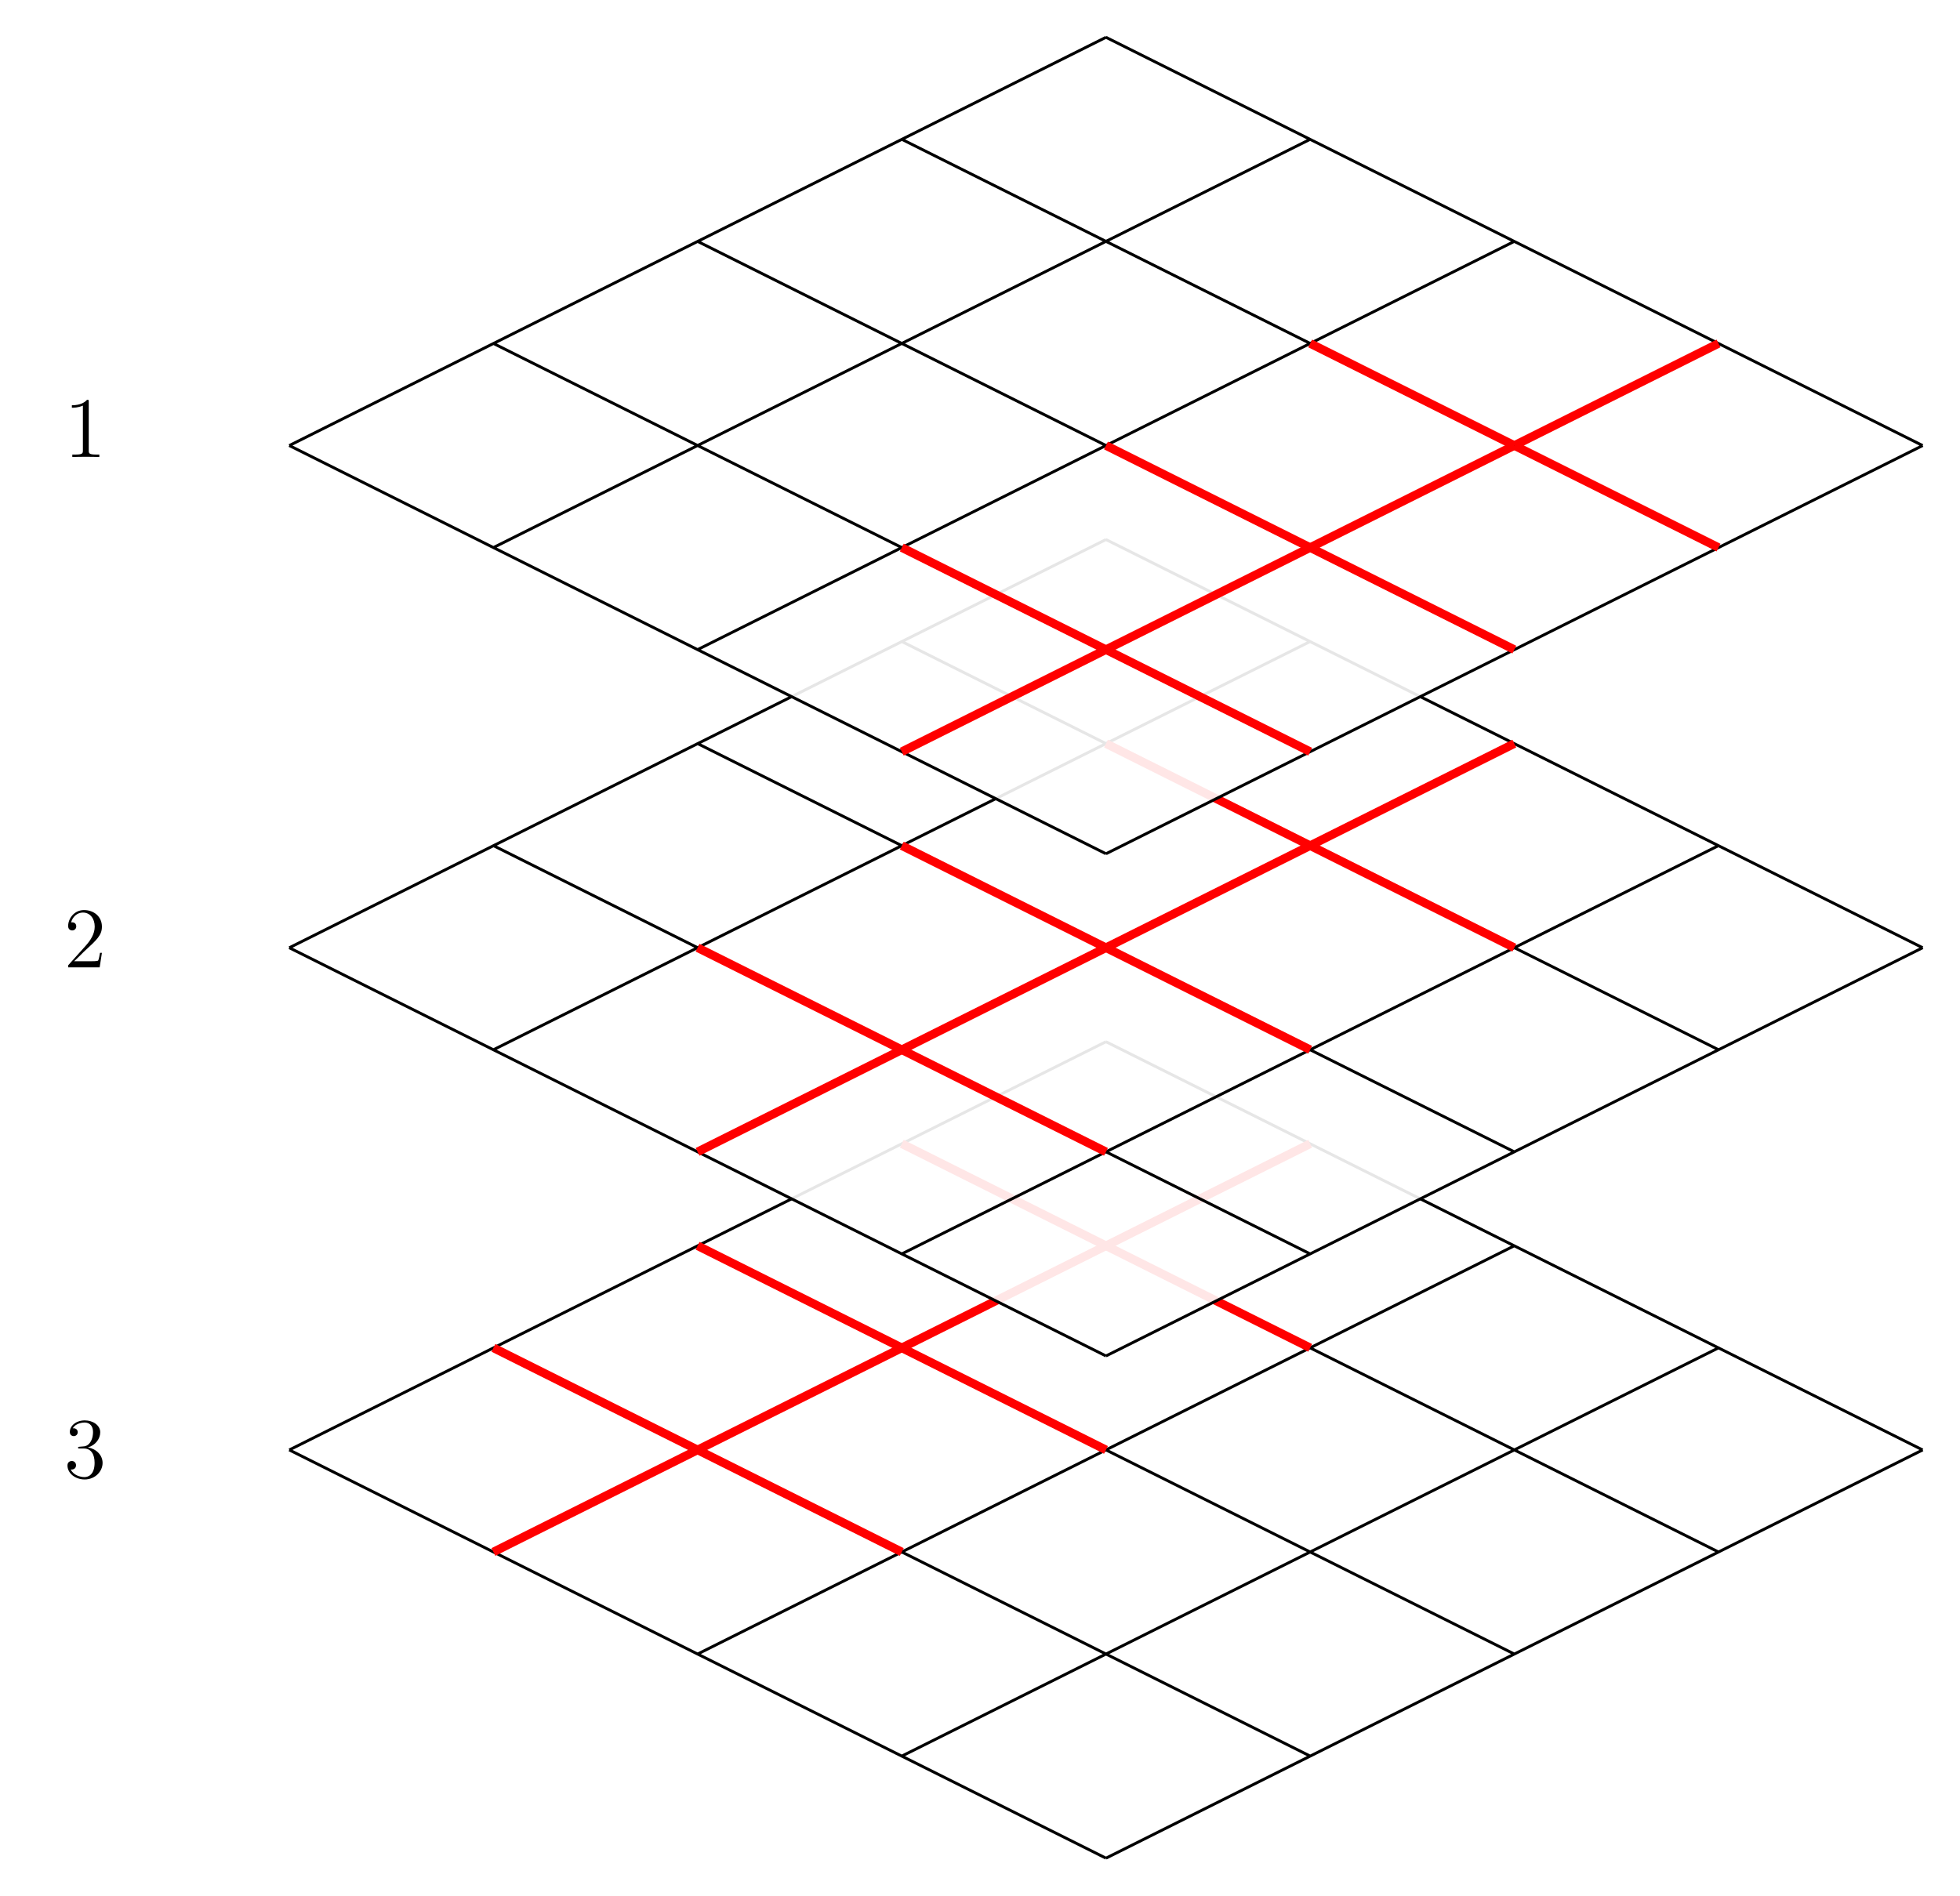
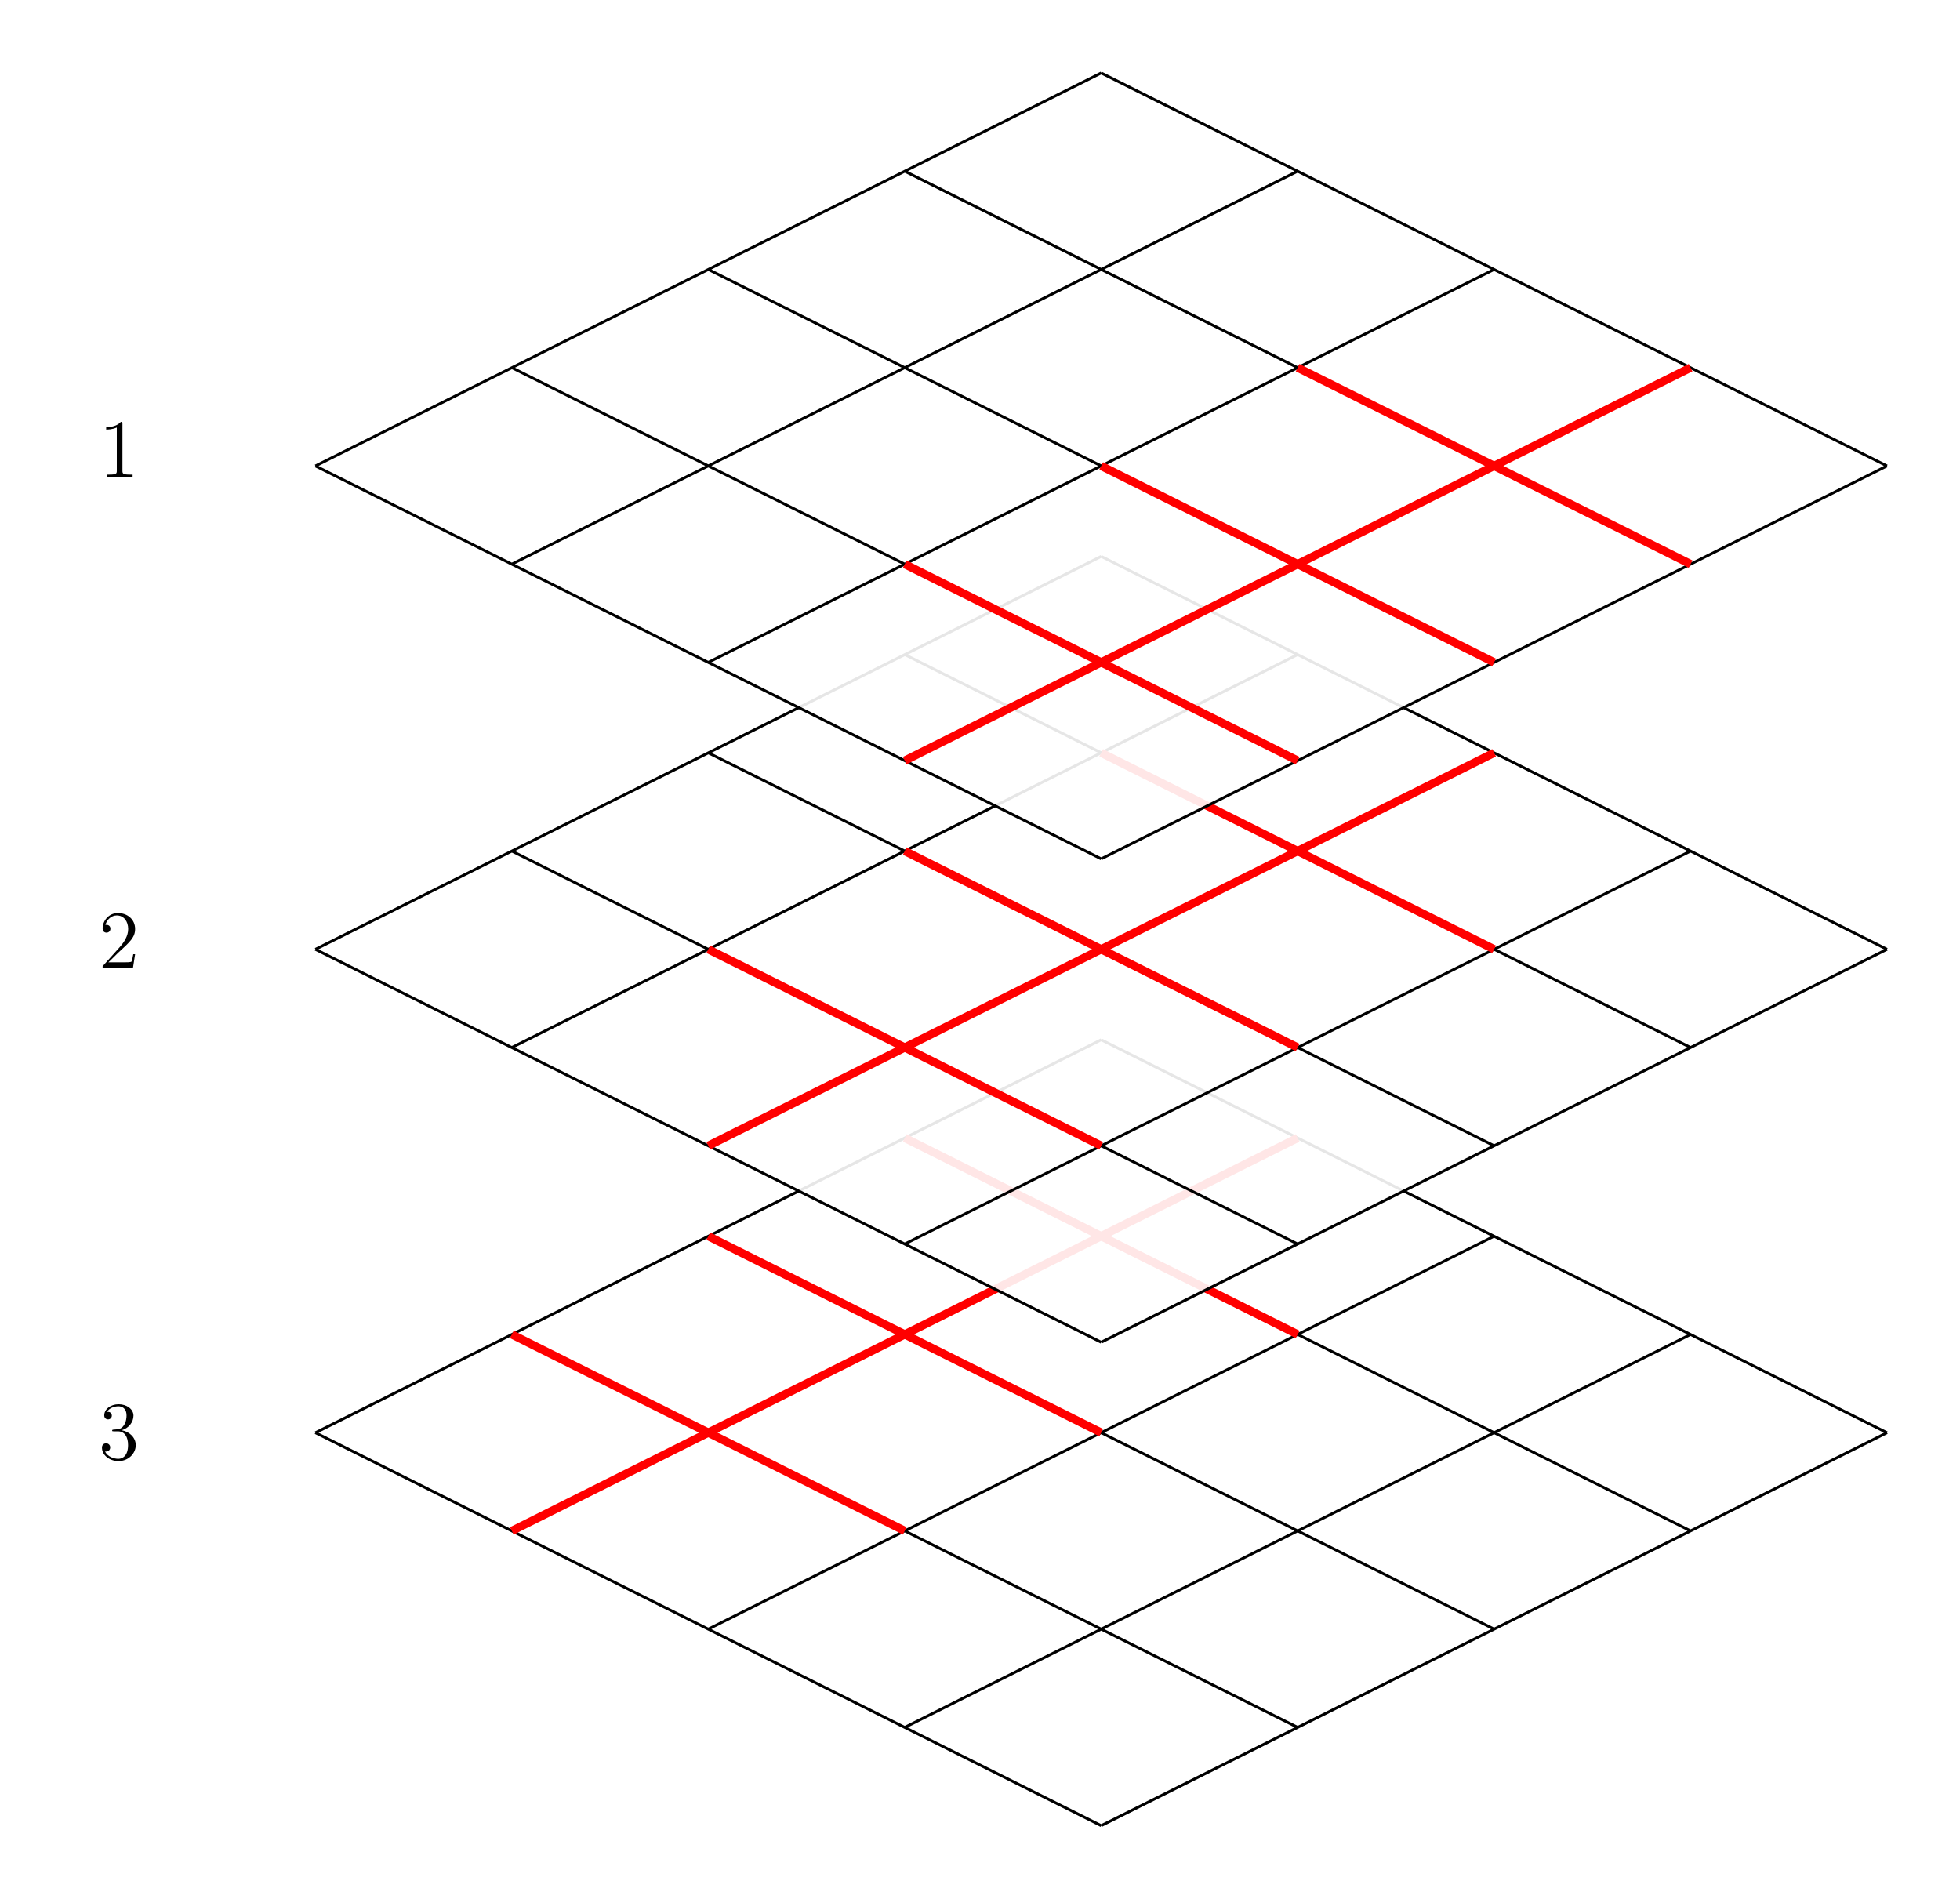
- <svg xmlns="http://www.w3.org/2000/svg" xmlns:xlink="http://www.w3.org/1999/xlink" width="272.108pt" height="263.219pt" viewBox="0 0 272.108 263.219" version="1.1">
+ <svg xmlns="http://www.w3.org/2000/svg" xmlns:xlink="http://www.w3.org/1999/xlink" width="282.801pt" height="273.917pt" viewBox="0 0 282.801 273.917" version="1.1">
  <defs>
    <g>
      <symbol overflow="visible" id="glyph0-0">
        <path style="stroke:none;" d="" />
      </symbol>
      <symbol overflow="visible" id="glyph0-1">
        <path style="stroke:none;" d="M 2.203 -4.297 C 2 -4.281 1.953 -4.266 1.953 -4.156 C 1.953 -4.047 2.016 -4.047 2.219 -4.047 L 2.766 -4.047 C 3.797 -4.047 4.25 -3.203 4.25 -2.062 C 4.25 -0.484 3.438 -0.078 2.844 -0.078 C 2.266 -0.078 1.297 -0.344 0.938 -1.141 C 1.328 -1.078 1.672 -1.297 1.672 -1.719 C 1.672 -2.062 1.422 -2.312 1.094 -2.312 C 0.797 -2.312 0.484 -2.141 0.484 -1.688 C 0.484 -0.625 1.547 0.25 2.875 0.25 C 4.297 0.25 5.359 -0.844 5.359 -2.047 C 5.359 -3.141 4.469 -4 3.328 -4.203 C 4.359 -4.5 5.031 -5.375 5.031 -6.312 C 5.031 -7.25 4.047 -7.953 2.891 -7.953 C 1.703 -7.953 0.812 -7.219 0.812 -6.344 C 0.812 -5.875 1.188 -5.766 1.359 -5.766 C 1.609 -5.766 1.906 -5.953 1.906 -6.312 C 1.906 -6.688 1.609 -6.859 1.344 -6.859 C 1.281 -6.859 1.25 -6.859 1.219 -6.844 C 1.672 -7.656 2.797 -7.656 2.859 -7.656 C 3.25 -7.656 4.031 -7.484 4.031 -6.312 C 4.031 -6.078 4 -5.422 3.641 -4.906 C 3.281 -4.375 2.875 -4.344 2.562 -4.328 Z M 2.203 -4.297 " />
      </symbol>
      <symbol overflow="visible" id="glyph0-2">
        <path style="stroke:none;" d="M 5.266 -2.016 L 5 -2.016 C 4.953 -1.812 4.859 -1.141 4.75 -0.953 C 4.656 -0.844 3.984 -0.844 3.625 -0.844 L 1.406 -0.844 C 1.734 -1.125 2.469 -1.891 2.766 -2.172 C 4.594 -3.844 5.266 -4.469 5.266 -5.656 C 5.266 -7.031 4.172 -7.953 2.781 -7.953 C 1.406 -7.953 0.578 -6.766 0.578 -5.734 C 0.578 -5.125 1.109 -5.125 1.141 -5.125 C 1.406 -5.125 1.703 -5.312 1.703 -5.688 C 1.703 -6.031 1.484 -6.25 1.141 -6.25 C 1.047 -6.25 1.016 -6.25 0.984 -6.234 C 1.203 -7.047 1.859 -7.609 2.625 -7.609 C 3.641 -7.609 4.266 -6.75 4.266 -5.656 C 4.266 -4.641 3.688 -3.75 3 -2.984 L 0.578 -0.281 L 0.578 0 L 4.953 0 Z M 5.266 -2.016 " />
      </symbol>
      <symbol overflow="visible" id="glyph0-3">
        <path style="stroke:none;" d="M 3.438 -7.656 C 3.438 -7.938 3.438 -7.953 3.203 -7.953 C 2.922 -7.625 2.312 -7.188 1.094 -7.188 L 1.094 -6.844 C 1.359 -6.844 1.953 -6.844 2.625 -7.141 L 2.625 -0.922 C 2.625 -0.484 2.578 -0.344 1.531 -0.344 L 1.156 -0.344 L 1.156 0 C 1.484 -0.031 2.641 -0.031 3.031 -0.031 C 3.438 -0.031 4.578 -0.031 4.906 0 L 4.906 -0.344 L 4.531 -0.344 C 3.484 -0.344 3.438 -0.484 3.438 -0.922 Z M 3.438 -7.656 " />
      </symbol>
    </g>
    <clipPath id="clip1">
-       <path d="M 34 139 L 272.109 139 L 272.109 263.219 L 34 263.219 Z M 34 139 " />
+       <path d="M 5 5 L 278 5 L 278 269 L 5 269 Z M 5 5 " />
    </clipPath>
    <clipPath id="clip2">
-       <path d="M 34 69 L 272.109 69 L 272.109 194 L 34 194 Z M 34 69 " />
+       <path d="M 5.18 264.75 L 5.18 9.164 C 5.18 6.961 6.961 5.176 9.164 5.176 L 273.637 5.176 C 275.836 5.176 277.621 6.961 277.621 9.164 L 277.621 264.75 C 277.621 266.953 275.836 268.738 273.637 268.738 L 9.164 268.738 C 6.961 268.738 5.18 266.953 5.18 264.75 Z M 5.18 264.75 " />
    </clipPath>
+     <linearGradient id="linear0" gradientUnits="userSpaceOnUse" x1="0" y1="25.003" x2="0" y2="74.997" gradientTransform="matrix(5.44952,0,0,-5.27182,-131.0759,400.548)">
+       <stop offset="0" style="stop-color:rgb(100%,100%,100%);stop-opacity:1;" />
+       <stop offset="0.5" style="stop-color:rgb(100%,100%,100%);stop-opacity:1;" />
+       <stop offset="1" style="stop-color:rgb(100%,100%,100%);stop-opacity:1;" />
+     </linearGradient>
    <clipPath id="clip3">
-       <path d="M 34 0 L 272.109 0 L 272.109 125 L 34 125 Z M 34 0 " />
+       <path d="M 0 0 L 282.801 0 L 282.801 273.918 L 0 273.918 Z M 0 0 " />
    </clipPath>
  </defs>
-   <g id="surface1">
+   <g id="surface11">
+     <g clip-path="url(#clip1)" clip-rule="nonzero">
+       <g clip-path="url(#clip2)" clip-rule="nonzero">
+         <path style=" stroke:none;fill-rule:nonzero;fill:url(#linear0);" d="M 5.18 268.738 L 5.18 5.176 L 277.621 5.176 L 277.621 268.738 Z M 5.18 268.738 " />
+       </g>
+     </g>
+     <g clip-path="url(#clip3)" clip-rule="nonzero">
+       <path style="fill:none;stroke-width:0.399;stroke-linecap:butt;stroke-linejoin:miter;stroke:rgb(100%,100%,100%);stroke-opacity:1;stroke-miterlimit:10;" d="M -153.708 -1.36 L -153.708 254.226 C -153.708 256.429 -151.927 258.214 -149.724 258.214 L 114.749 258.214 C 116.948 258.214 118.733 256.429 118.733 254.226 L 118.733 -1.36 C 118.733 -3.563 116.948 -5.348 114.749 -5.348 L -149.724 -5.348 C -151.927 -5.348 -153.708 -3.563 -153.708 -1.36 Z M -153.708 -1.36 " transform="matrix(1,0,0,-1,158.888,263.39)" />
+     </g>
    <g style="fill:rgb(0%,0%,0%);fill-opacity:1;">
-       <use xlink:href="#glyph0-1" x="8.883" y="205.198" />
+       <use xlink:href="#glyph0-1" x="14.229" y="210.549" />
    </g>
-     <path style=" stroke:none;fill-rule:nonzero;fill:rgb(100%,100%,100%);fill-opacity:0.9;" d="M 153.543 258.039 L 40.156 201.344 L 153.543 144.652 L 266.93 201.344 Z M 153.543 258.039 " />
-     <g clip-path="url(#clip1)" clip-rule="nonzero">
-       <path style="fill:none;stroke-width:0.399;stroke-linecap:butt;stroke-linejoin:miter;stroke:rgb(0%,0%,0%);stroke-opacity:1;stroke-miterlimit:10;" d="M 0.001 -0.001 L 113.388 56.694 M -28.347 14.175 L 85.04 70.866 M -56.694 28.347 L 56.692 85.042 M -85.042 42.518 L 28.349 99.214 M -113.378 56.69 L 0.009 113.382 M 0.001 -0.001 L -113.386 56.694 M 28.349 14.175 L -85.042 70.866 M 56.692 28.347 L -56.694 85.042 M 85.04 42.518 L -28.347 99.214 M 113.376 56.69 L -0.011 113.382 " transform="matrix(1,0,0,-1,153.542,258.038)" />
+     <path style=" stroke:none;fill-rule:nonzero;fill:rgb(100%,100%,100%);fill-opacity:0.9;" d="M 158.887 263.391 L 45.5 206.695 L 158.887 150.004 L 272.273 206.695 Z M 158.887 263.391 " />
+     <path style="fill:none;stroke-width:0.399;stroke-linecap:butt;stroke-linejoin:miter;stroke:rgb(0%,0%,0%);stroke-opacity:1;stroke-miterlimit:10;" d="M -0.001 -0.001 L 113.385 56.695 M -28.345 14.175 L 85.042 70.867 M -56.693 28.347 L 56.694 85.042 M -85.04 42.519 L 28.346 99.214 M -113.376 56.687 L 0.01 113.382 M -0.001 -0.001 L -113.388 56.695 M 28.346 14.175 L -85.04 70.867 M 56.694 28.347 L -56.693 85.042 M 85.042 42.519 L -28.345 99.214 M 113.378 56.687 L -0.009 113.382 " transform="matrix(1,0,0,-1,158.888,263.39)" />
+     <path style="fill:none;stroke-width:1.196;stroke-linecap:butt;stroke-linejoin:miter;stroke:rgb(100%,0%,0%);stroke-opacity:1;stroke-miterlimit:10;" d="M -56.693 56.695 L -85.04 42.519 " transform="matrix(1,0,0,-1,158.888,263.39)" />
+     <path style="fill:none;stroke-width:1.196;stroke-linecap:butt;stroke-linejoin:miter;stroke:rgb(100%,0%,0%);stroke-opacity:1;stroke-miterlimit:10;" d="M -56.693 56.695 L -28.345 42.519 " transform="matrix(1,0,0,-1,158.888,263.39)" />
+     <path style="fill:none;stroke-width:1.196;stroke-linecap:butt;stroke-linejoin:miter;stroke:rgb(100%,0%,0%);stroke-opacity:1;stroke-miterlimit:10;" d="M -56.693 56.695 L -28.345 70.867 " transform="matrix(1,0,0,-1,158.888,263.39)" />
+     <path style="fill:none;stroke-width:1.196;stroke-linecap:butt;stroke-linejoin:miter;stroke:rgb(100%,0%,0%);stroke-opacity:1;stroke-miterlimit:10;" d="M -56.693 56.695 L -85.04 70.867 " transform="matrix(1,0,0,-1,158.888,263.39)" />
+     <path style="fill:none;stroke-width:1.196;stroke-linecap:butt;stroke-linejoin:miter;stroke:rgb(100%,0%,0%);stroke-opacity:1;stroke-miterlimit:10;" d="M -28.345 70.867 L -0.001 56.695 " transform="matrix(1,0,0,-1,158.888,263.39)" />
+     <path style="fill:none;stroke-width:1.196;stroke-linecap:butt;stroke-linejoin:miter;stroke:rgb(100%,0%,0%);stroke-opacity:1;stroke-miterlimit:10;" d="M -28.345 70.867 L -0.001 85.042 " transform="matrix(1,0,0,-1,158.888,263.39)" />
+     <path style="fill:none;stroke-width:1.196;stroke-linecap:butt;stroke-linejoin:miter;stroke:rgb(100%,0%,0%);stroke-opacity:1;stroke-miterlimit:10;" d="M -28.345 70.867 L -56.693 85.042 " transform="matrix(1,0,0,-1,158.888,263.39)" />
+     <path style="fill:none;stroke-width:1.196;stroke-linecap:butt;stroke-linejoin:miter;stroke:rgb(100%,0%,0%);stroke-opacity:1;stroke-miterlimit:10;" d="M -0.001 85.042 L 28.346 70.867 " transform="matrix(1,0,0,-1,158.888,263.39)" />
+     <path style="fill:none;stroke-width:1.196;stroke-linecap:butt;stroke-linejoin:miter;stroke:rgb(100%,0%,0%);stroke-opacity:1;stroke-miterlimit:10;" d="M -0.001 85.042 L 28.346 99.214 " transform="matrix(1,0,0,-1,158.888,263.39)" />
+     <path style="fill:none;stroke-width:1.196;stroke-linecap:butt;stroke-linejoin:miter;stroke:rgb(100%,0%,0%);stroke-opacity:1;stroke-miterlimit:10;" d="M -0.001 85.042 L -28.345 99.214 " transform="matrix(1,0,0,-1,158.888,263.39)" />
+     <g style="fill:rgb(0%,0%,0%);fill-opacity:1;">
+       <use xlink:href="#glyph0-2" x="14.229" y="139.683" />
    </g>
-     <path style="fill:none;stroke-width:1.196;stroke-linecap:butt;stroke-linejoin:miter;stroke:rgb(100%,0%,0%);stroke-opacity:1;stroke-miterlimit:10;" d="M -56.694 56.694 L -85.042 42.518 " transform="matrix(1,0,0,-1,153.542,258.038)" />
-     <path style="fill:none;stroke-width:1.196;stroke-linecap:butt;stroke-linejoin:miter;stroke:rgb(100%,0%,0%);stroke-opacity:1;stroke-miterlimit:10;" d="M -56.694 56.694 L -28.347 42.518 " transform="matrix(1,0,0,-1,153.542,258.038)" />
-     <path style="fill:none;stroke-width:1.196;stroke-linecap:butt;stroke-linejoin:miter;stroke:rgb(100%,0%,0%);stroke-opacity:1;stroke-miterlimit:10;" d="M -56.694 56.694 L -28.347 70.866 " transform="matrix(1,0,0,-1,153.542,258.038)" />
-     <path style="fill:none;stroke-width:1.196;stroke-linecap:butt;stroke-linejoin:miter;stroke:rgb(100%,0%,0%);stroke-opacity:1;stroke-miterlimit:10;" d="M -56.694 56.694 L -85.042 70.866 " transform="matrix(1,0,0,-1,153.542,258.038)" />
-     <path style="fill:none;stroke-width:1.196;stroke-linecap:butt;stroke-linejoin:miter;stroke:rgb(100%,0%,0%);stroke-opacity:1;stroke-miterlimit:10;" d="M -28.347 70.866 L 0.001 56.694 " transform="matrix(1,0,0,-1,153.542,258.038)" />
-     <path style="fill:none;stroke-width:1.196;stroke-linecap:butt;stroke-linejoin:miter;stroke:rgb(100%,0%,0%);stroke-opacity:1;stroke-miterlimit:10;" d="M -28.347 70.866 L 0.001 85.042 " transform="matrix(1,0,0,-1,153.542,258.038)" />
-     <path style="fill:none;stroke-width:1.196;stroke-linecap:butt;stroke-linejoin:miter;stroke:rgb(100%,0%,0%);stroke-opacity:1;stroke-miterlimit:10;" d="M -28.347 70.866 L -56.694 85.042 " transform="matrix(1,0,0,-1,153.542,258.038)" />
-     <path style="fill:none;stroke-width:1.196;stroke-linecap:butt;stroke-linejoin:miter;stroke:rgb(100%,0%,0%);stroke-opacity:1;stroke-miterlimit:10;" d="M 0.001 85.042 L 28.349 70.866 " transform="matrix(1,0,0,-1,153.542,258.038)" />
-     <path style="fill:none;stroke-width:1.196;stroke-linecap:butt;stroke-linejoin:miter;stroke:rgb(100%,0%,0%);stroke-opacity:1;stroke-miterlimit:10;" d="M 0.001 85.042 L 28.349 99.214 " transform="matrix(1,0,0,-1,153.542,258.038)" />
-     <path style="fill:none;stroke-width:1.196;stroke-linecap:butt;stroke-linejoin:miter;stroke:rgb(100%,0%,0%);stroke-opacity:1;stroke-miterlimit:10;" d="M 0.001 85.042 L -28.347 99.214 " transform="matrix(1,0,0,-1,153.542,258.038)" />
+     <path style=" stroke:none;fill-rule:nonzero;fill:rgb(100%,100%,100%);fill-opacity:0.9;" d="M 158.887 193.652 L 45.5 136.957 L 158.887 80.262 L 272.273 136.957 Z M 158.887 193.652 " />
+     <path style="fill:none;stroke-width:0.399;stroke-linecap:butt;stroke-linejoin:miter;stroke:rgb(0%,0%,0%);stroke-opacity:1;stroke-miterlimit:10;" d="M -0.001 69.738 L 113.385 126.433 M -28.345 83.913 L 85.042 140.605 M -56.693 98.085 L 56.694 154.781 M -85.04 112.261 L 28.346 168.952 M -113.376 126.429 L 0.01 183.12 M -0.001 69.738 L -113.388 126.433 M 28.346 83.913 L -85.04 140.605 M 56.694 98.085 L -56.693 154.781 M 85.042 112.261 L -28.345 168.952 M 113.378 126.429 L -0.009 183.12 " transform="matrix(1,0,0,-1,158.888,263.39)" />
+     <path style="fill:none;stroke-width:1.196;stroke-linecap:butt;stroke-linejoin:miter;stroke:rgb(100%,0%,0%);stroke-opacity:1;stroke-miterlimit:10;" d="M -28.345 112.261 L -56.693 98.085 " transform="matrix(1,0,0,-1,158.888,263.39)" />
+     <path style="fill:none;stroke-width:1.196;stroke-linecap:butt;stroke-linejoin:miter;stroke:rgb(100%,0%,0%);stroke-opacity:1;stroke-miterlimit:10;" d="M -28.345 112.261 L -0.001 98.085 " transform="matrix(1,0,0,-1,158.888,263.39)" />
+     <path style="fill:none;stroke-width:1.196;stroke-linecap:butt;stroke-linejoin:miter;stroke:rgb(100%,0%,0%);stroke-opacity:1;stroke-miterlimit:10;" d="M -28.345 112.261 L -0.001 126.433 " transform="matrix(1,0,0,-1,158.888,263.39)" />
+     <path style="fill:none;stroke-width:1.196;stroke-linecap:butt;stroke-linejoin:miter;stroke:rgb(100%,0%,0%);stroke-opacity:1;stroke-miterlimit:10;" d="M -28.345 112.261 L -56.693 126.433 " transform="matrix(1,0,0,-1,158.888,263.39)" />
+     <path style="fill:none;stroke-width:1.196;stroke-linecap:butt;stroke-linejoin:miter;stroke:rgb(100%,0%,0%);stroke-opacity:1;stroke-miterlimit:10;" d="M -0.001 126.433 L 28.346 112.261 " transform="matrix(1,0,0,-1,158.888,263.39)" />
+     <path style="fill:none;stroke-width:1.196;stroke-linecap:butt;stroke-linejoin:miter;stroke:rgb(100%,0%,0%);stroke-opacity:1;stroke-miterlimit:10;" d="M -0.001 126.433 L 28.346 140.605 " transform="matrix(1,0,0,-1,158.888,263.39)" />
+     <path style="fill:none;stroke-width:1.196;stroke-linecap:butt;stroke-linejoin:miter;stroke:rgb(100%,0%,0%);stroke-opacity:1;stroke-miterlimit:10;" d="M -0.001 126.433 L -28.345 140.605 " transform="matrix(1,0,0,-1,158.888,263.39)" />
+     <path style="fill:none;stroke-width:1.196;stroke-linecap:butt;stroke-linejoin:miter;stroke:rgb(100%,0%,0%);stroke-opacity:1;stroke-miterlimit:10;" d="M 28.346 140.605 L 56.694 126.433 " transform="matrix(1,0,0,-1,158.888,263.39)" />
+     <path style="fill:none;stroke-width:1.196;stroke-linecap:butt;stroke-linejoin:miter;stroke:rgb(100%,0%,0%);stroke-opacity:1;stroke-miterlimit:10;" d="M 28.346 140.605 L 56.694 154.781 " transform="matrix(1,0,0,-1,158.888,263.39)" />
+     <path style="fill:none;stroke-width:1.196;stroke-linecap:butt;stroke-linejoin:miter;stroke:rgb(100%,0%,0%);stroke-opacity:1;stroke-miterlimit:10;" d="M 28.346 140.605 L -0.001 154.781 " transform="matrix(1,0,0,-1,158.888,263.39)" />
    <g style="fill:rgb(0%,0%,0%);fill-opacity:1;">
-       <use xlink:href="#glyph0-2" x="8.883" y="134.332" />
+       <use xlink:href="#glyph0-3" x="14.229" y="68.817" />
    </g>
-     <path style=" stroke:none;fill-rule:nonzero;fill:rgb(100%,100%,100%);fill-opacity:0.9;" d="M 153.543 188.297 L 40.156 131.605 L 153.543 74.91 L 266.93 131.605 Z M 153.543 188.297 " />
-     <g clip-path="url(#clip2)" clip-rule="nonzero">
-       <path style="fill:none;stroke-width:0.399;stroke-linecap:butt;stroke-linejoin:miter;stroke:rgb(0%,0%,0%);stroke-opacity:1;stroke-miterlimit:10;" d="M 0.001 69.741 L 113.388 126.433 M -28.347 83.913 L 85.04 140.608 M -56.694 98.085 L 56.692 154.78 M -85.042 112.261 L 28.349 168.952 M -113.378 126.429 L 0.009 183.12 M 0.001 69.741 L -113.386 126.433 M 28.349 83.913 L -85.042 140.608 M 56.692 98.085 L -56.694 154.78 M 85.04 112.261 L -28.347 168.952 M 113.376 126.429 L -0.011 183.12 " transform="matrix(1,0,0,-1,153.542,258.038)" />
-     </g>
-     <path style="fill:none;stroke-width:1.196;stroke-linecap:butt;stroke-linejoin:miter;stroke:rgb(100%,0%,0%);stroke-opacity:1;stroke-miterlimit:10;" d="M -28.347 112.261 L -56.694 98.085 " transform="matrix(1,0,0,-1,153.542,258.038)" />
-     <path style="fill:none;stroke-width:1.196;stroke-linecap:butt;stroke-linejoin:miter;stroke:rgb(100%,0%,0%);stroke-opacity:1;stroke-miterlimit:10;" d="M -28.347 112.261 L 0.001 98.085 " transform="matrix(1,0,0,-1,153.542,258.038)" />
-     <path style="fill:none;stroke-width:1.196;stroke-linecap:butt;stroke-linejoin:miter;stroke:rgb(100%,0%,0%);stroke-opacity:1;stroke-miterlimit:10;" d="M -28.347 112.261 L 0.001 126.433 " transform="matrix(1,0,0,-1,153.542,258.038)" />
-     <path style="fill:none;stroke-width:1.196;stroke-linecap:butt;stroke-linejoin:miter;stroke:rgb(100%,0%,0%);stroke-opacity:1;stroke-miterlimit:10;" d="M -28.347 112.261 L -56.694 126.433 " transform="matrix(1,0,0,-1,153.542,258.038)" />
-     <path style="fill:none;stroke-width:1.196;stroke-linecap:butt;stroke-linejoin:miter;stroke:rgb(100%,0%,0%);stroke-opacity:1;stroke-miterlimit:10;" d="M 0.001 126.433 L 28.349 112.261 " transform="matrix(1,0,0,-1,153.542,258.038)" />
-     <path style="fill:none;stroke-width:1.196;stroke-linecap:butt;stroke-linejoin:miter;stroke:rgb(100%,0%,0%);stroke-opacity:1;stroke-miterlimit:10;" d="M 0.001 126.433 L 28.349 140.608 " transform="matrix(1,0,0,-1,153.542,258.038)" />
-     <path style="fill:none;stroke-width:1.196;stroke-linecap:butt;stroke-linejoin:miter;stroke:rgb(100%,0%,0%);stroke-opacity:1;stroke-miterlimit:10;" d="M 0.001 126.433 L -28.347 140.608 " transform="matrix(1,0,0,-1,153.542,258.038)" />
-     <path style="fill:none;stroke-width:1.196;stroke-linecap:butt;stroke-linejoin:miter;stroke:rgb(100%,0%,0%);stroke-opacity:1;stroke-miterlimit:10;" d="M 28.349 140.608 L 56.692 126.433 " transform="matrix(1,0,0,-1,153.542,258.038)" />
-     <path style="fill:none;stroke-width:1.196;stroke-linecap:butt;stroke-linejoin:miter;stroke:rgb(100%,0%,0%);stroke-opacity:1;stroke-miterlimit:10;" d="M 28.349 140.608 L 56.692 154.78 " transform="matrix(1,0,0,-1,153.542,258.038)" />
-     <path style="fill:none;stroke-width:1.196;stroke-linecap:butt;stroke-linejoin:miter;stroke:rgb(100%,0%,0%);stroke-opacity:1;stroke-miterlimit:10;" d="M 28.349 140.608 L 0.001 154.78 " transform="matrix(1,0,0,-1,153.542,258.038)" />
-     <g style="fill:rgb(0%,0%,0%);fill-opacity:1;">
-       <use xlink:href="#glyph0-3" x="8.883" y="63.466" />
-     </g>
-     <path style=" stroke:none;fill-rule:nonzero;fill:rgb(100%,100%,100%);fill-opacity:0.9;" d="M 153.543 118.559 L 40.156 61.867 L 153.543 5.172 L 266.93 61.867 Z M 153.543 118.559 " />
-     <g clip-path="url(#clip3)" clip-rule="nonzero">
-       <path style="fill:none;stroke-width:0.399;stroke-linecap:butt;stroke-linejoin:miter;stroke:rgb(0%,0%,0%);stroke-opacity:1;stroke-miterlimit:10;" d="M 0.001 139.479 L 113.388 196.171 M -28.347 153.651 L 85.04 210.347 M -56.694 167.827 L 56.692 224.518 M -85.042 181.999 L 28.349 238.694 M -113.378 196.167 L 0.009 252.862 M 0.001 139.479 L -113.386 196.171 M 28.349 153.651 L -85.042 210.347 M 56.692 167.827 L -56.694 224.518 M 85.04 181.999 L -28.347 238.694 M 113.376 196.167 L -0.011 252.862 " transform="matrix(1,0,0,-1,153.542,258.038)" />
-     </g>
-     <path style="fill:none;stroke-width:1.196;stroke-linecap:butt;stroke-linejoin:miter;stroke:rgb(100%,0%,0%);stroke-opacity:1;stroke-miterlimit:10;" d="M 0.001 167.827 L -28.347 153.651 " transform="matrix(1,0,0,-1,153.542,258.038)" />
-     <path style="fill:none;stroke-width:1.196;stroke-linecap:butt;stroke-linejoin:miter;stroke:rgb(100%,0%,0%);stroke-opacity:1;stroke-miterlimit:10;" d="M 0.001 167.827 L 28.349 153.651 " transform="matrix(1,0,0,-1,153.542,258.038)" />
-     <path style="fill:none;stroke-width:1.196;stroke-linecap:butt;stroke-linejoin:miter;stroke:rgb(100%,0%,0%);stroke-opacity:1;stroke-miterlimit:10;" d="M 0.001 167.827 L 28.349 181.999 " transform="matrix(1,0,0,-1,153.542,258.038)" />
-     <path style="fill:none;stroke-width:1.196;stroke-linecap:butt;stroke-linejoin:miter;stroke:rgb(100%,0%,0%);stroke-opacity:1;stroke-miterlimit:10;" d="M 0.001 167.827 L -28.347 181.999 " transform="matrix(1,0,0,-1,153.542,258.038)" />
-     <path style="fill:none;stroke-width:1.196;stroke-linecap:butt;stroke-linejoin:miter;stroke:rgb(100%,0%,0%);stroke-opacity:1;stroke-miterlimit:10;" d="M 28.349 181.999 L 56.692 167.827 " transform="matrix(1,0,0,-1,153.542,258.038)" />
-     <path style="fill:none;stroke-width:1.196;stroke-linecap:butt;stroke-linejoin:miter;stroke:rgb(100%,0%,0%);stroke-opacity:1;stroke-miterlimit:10;" d="M 28.349 181.999 L 56.692 196.171 " transform="matrix(1,0,0,-1,153.542,258.038)" />
-     <path style="fill:none;stroke-width:1.196;stroke-linecap:butt;stroke-linejoin:miter;stroke:rgb(100%,0%,0%);stroke-opacity:1;stroke-miterlimit:10;" d="M 28.349 181.999 L 0.001 196.171 " transform="matrix(1,0,0,-1,153.542,258.038)" />
-     <path style="fill:none;stroke-width:1.196;stroke-linecap:butt;stroke-linejoin:miter;stroke:rgb(100%,0%,0%);stroke-opacity:1;stroke-miterlimit:10;" d="M 56.692 196.171 L 85.04 181.999 " transform="matrix(1,0,0,-1,153.542,258.038)" />
-     <path style="fill:none;stroke-width:1.196;stroke-linecap:butt;stroke-linejoin:miter;stroke:rgb(100%,0%,0%);stroke-opacity:1;stroke-miterlimit:10;" d="M 56.692 196.171 L 85.04 210.347 " transform="matrix(1,0,0,-1,153.542,258.038)" />
-     <path style="fill:none;stroke-width:1.196;stroke-linecap:butt;stroke-linejoin:miter;stroke:rgb(100%,0%,0%);stroke-opacity:1;stroke-miterlimit:10;" d="M 56.692 196.171 L 28.349 210.347 " transform="matrix(1,0,0,-1,153.542,258.038)" />
+     <path style=" stroke:none;fill-rule:nonzero;fill:rgb(100%,100%,100%);fill-opacity:0.9;" d="M 158.887 123.91 L 45.5 67.219 L 158.887 10.523 L 272.273 67.219 Z M 158.887 123.91 " />
+     <path style="fill:none;stroke-width:0.399;stroke-linecap:butt;stroke-linejoin:miter;stroke:rgb(0%,0%,0%);stroke-opacity:1;stroke-miterlimit:10;" d="M -0.001 139.48 L 113.385 196.171 M -28.345 153.652 L 85.042 210.347 M -56.693 167.827 L 56.694 224.519 M -85.04 181.999 L 28.346 238.691 M -113.376 196.167 L 0.01 252.863 M -0.001 139.48 L -113.388 196.171 M 28.346 153.652 L -85.04 210.347 M 56.694 167.827 L -56.693 224.519 M 85.042 181.999 L -28.345 238.691 M 113.378 196.167 L -0.009 252.863 " transform="matrix(1,0,0,-1,158.888,263.39)" />
+     <path style="fill:none;stroke-width:1.196;stroke-linecap:butt;stroke-linejoin:miter;stroke:rgb(100%,0%,0%);stroke-opacity:1;stroke-miterlimit:10;" d="M -0.001 167.827 L -28.345 153.652 " transform="matrix(1,0,0,-1,158.888,263.39)" />
+     <path style="fill:none;stroke-width:1.196;stroke-linecap:butt;stroke-linejoin:miter;stroke:rgb(100%,0%,0%);stroke-opacity:1;stroke-miterlimit:10;" d="M -0.001 167.827 L 28.346 153.652 " transform="matrix(1,0,0,-1,158.888,263.39)" />
+     <path style="fill:none;stroke-width:1.196;stroke-linecap:butt;stroke-linejoin:miter;stroke:rgb(100%,0%,0%);stroke-opacity:1;stroke-miterlimit:10;" d="M -0.001 167.827 L 28.346 181.999 " transform="matrix(1,0,0,-1,158.888,263.39)" />
+     <path style="fill:none;stroke-width:1.196;stroke-linecap:butt;stroke-linejoin:miter;stroke:rgb(100%,0%,0%);stroke-opacity:1;stroke-miterlimit:10;" d="M -0.001 167.827 L -28.345 181.999 " transform="matrix(1,0,0,-1,158.888,263.39)" />
+     <path style="fill:none;stroke-width:1.196;stroke-linecap:butt;stroke-linejoin:miter;stroke:rgb(100%,0%,0%);stroke-opacity:1;stroke-miterlimit:10;" d="M 28.346 181.999 L 56.694 167.827 " transform="matrix(1,0,0,-1,158.888,263.39)" />
+     <path style="fill:none;stroke-width:1.196;stroke-linecap:butt;stroke-linejoin:miter;stroke:rgb(100%,0%,0%);stroke-opacity:1;stroke-miterlimit:10;" d="M 28.346 181.999 L 56.694 196.171 " transform="matrix(1,0,0,-1,158.888,263.39)" />
+     <path style="fill:none;stroke-width:1.196;stroke-linecap:butt;stroke-linejoin:miter;stroke:rgb(100%,0%,0%);stroke-opacity:1;stroke-miterlimit:10;" d="M 28.346 181.999 L -0.001 196.171 " transform="matrix(1,0,0,-1,158.888,263.39)" />
+     <path style="fill:none;stroke-width:1.196;stroke-linecap:butt;stroke-linejoin:miter;stroke:rgb(100%,0%,0%);stroke-opacity:1;stroke-miterlimit:10;" d="M 56.694 196.171 L 85.042 181.999 " transform="matrix(1,0,0,-1,158.888,263.39)" />
+     <path style="fill:none;stroke-width:1.196;stroke-linecap:butt;stroke-linejoin:miter;stroke:rgb(100%,0%,0%);stroke-opacity:1;stroke-miterlimit:10;" d="M 56.694 196.171 L 85.042 210.347 " transform="matrix(1,0,0,-1,158.888,263.39)" />
+     <path style="fill:none;stroke-width:1.196;stroke-linecap:butt;stroke-linejoin:miter;stroke:rgb(100%,0%,0%);stroke-opacity:1;stroke-miterlimit:10;" d="M 56.694 196.171 L 28.346 210.347 " transform="matrix(1,0,0,-1,158.888,263.39)" />
  </g>
</svg>
